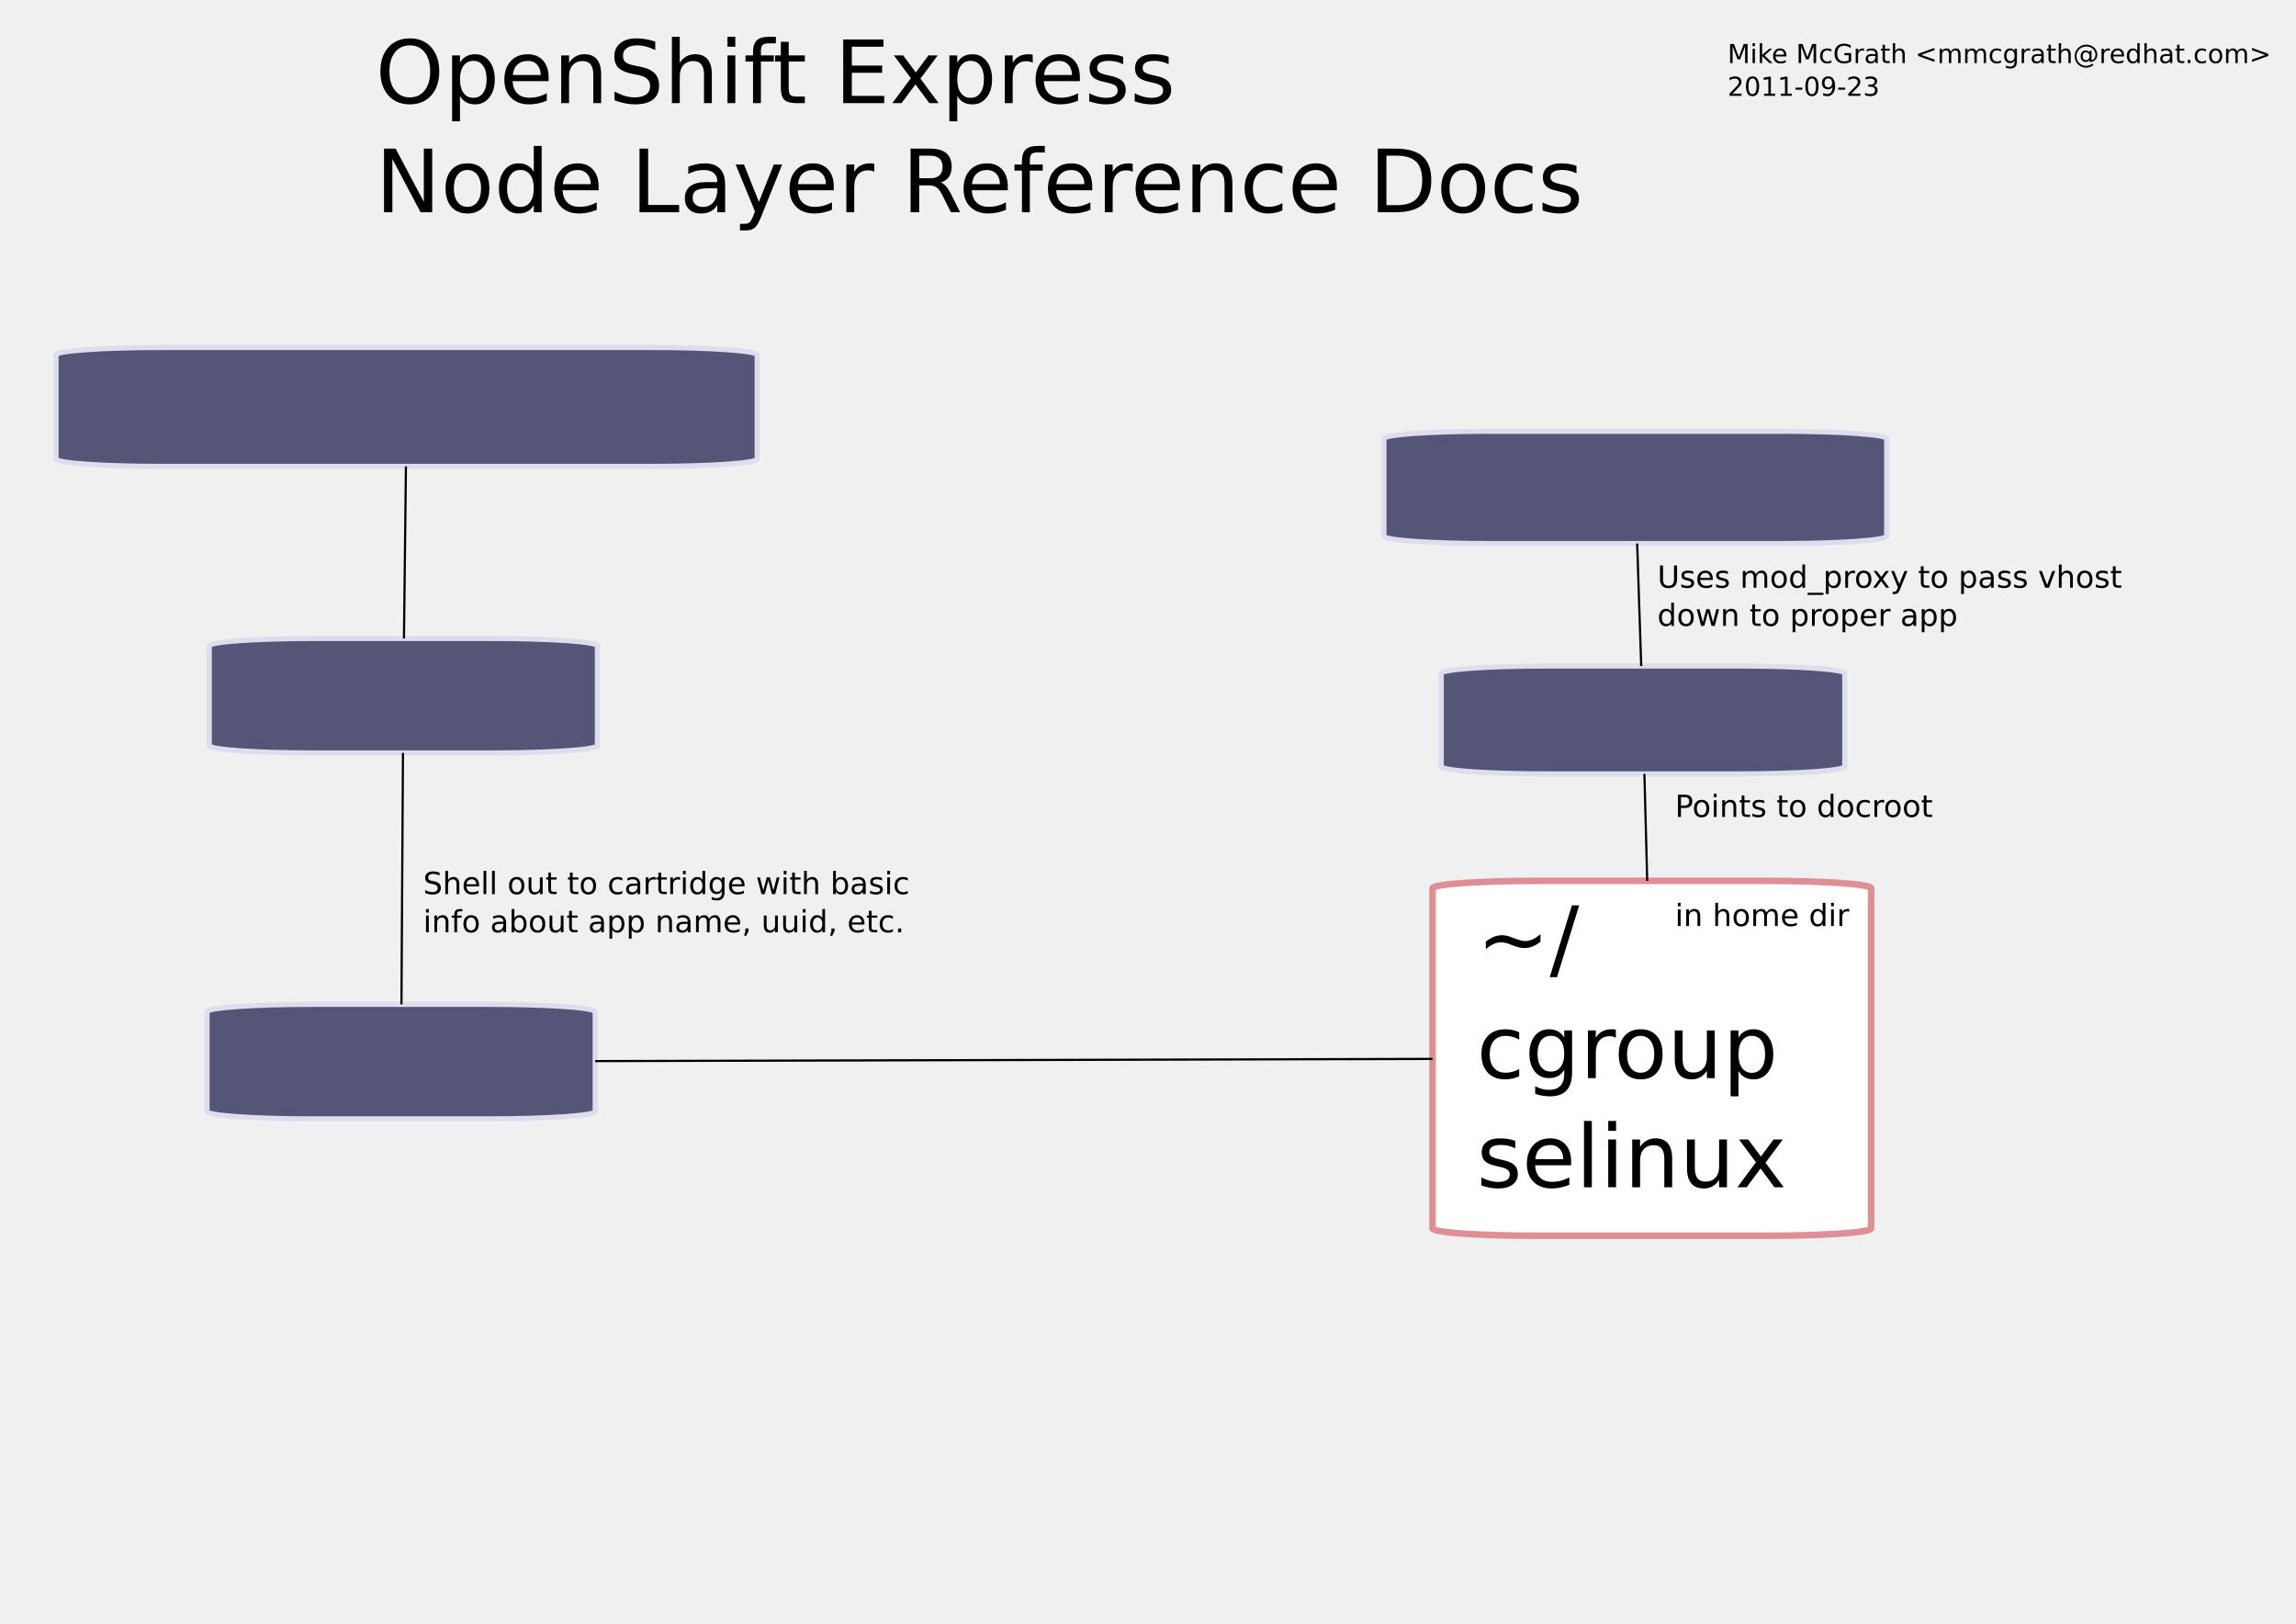
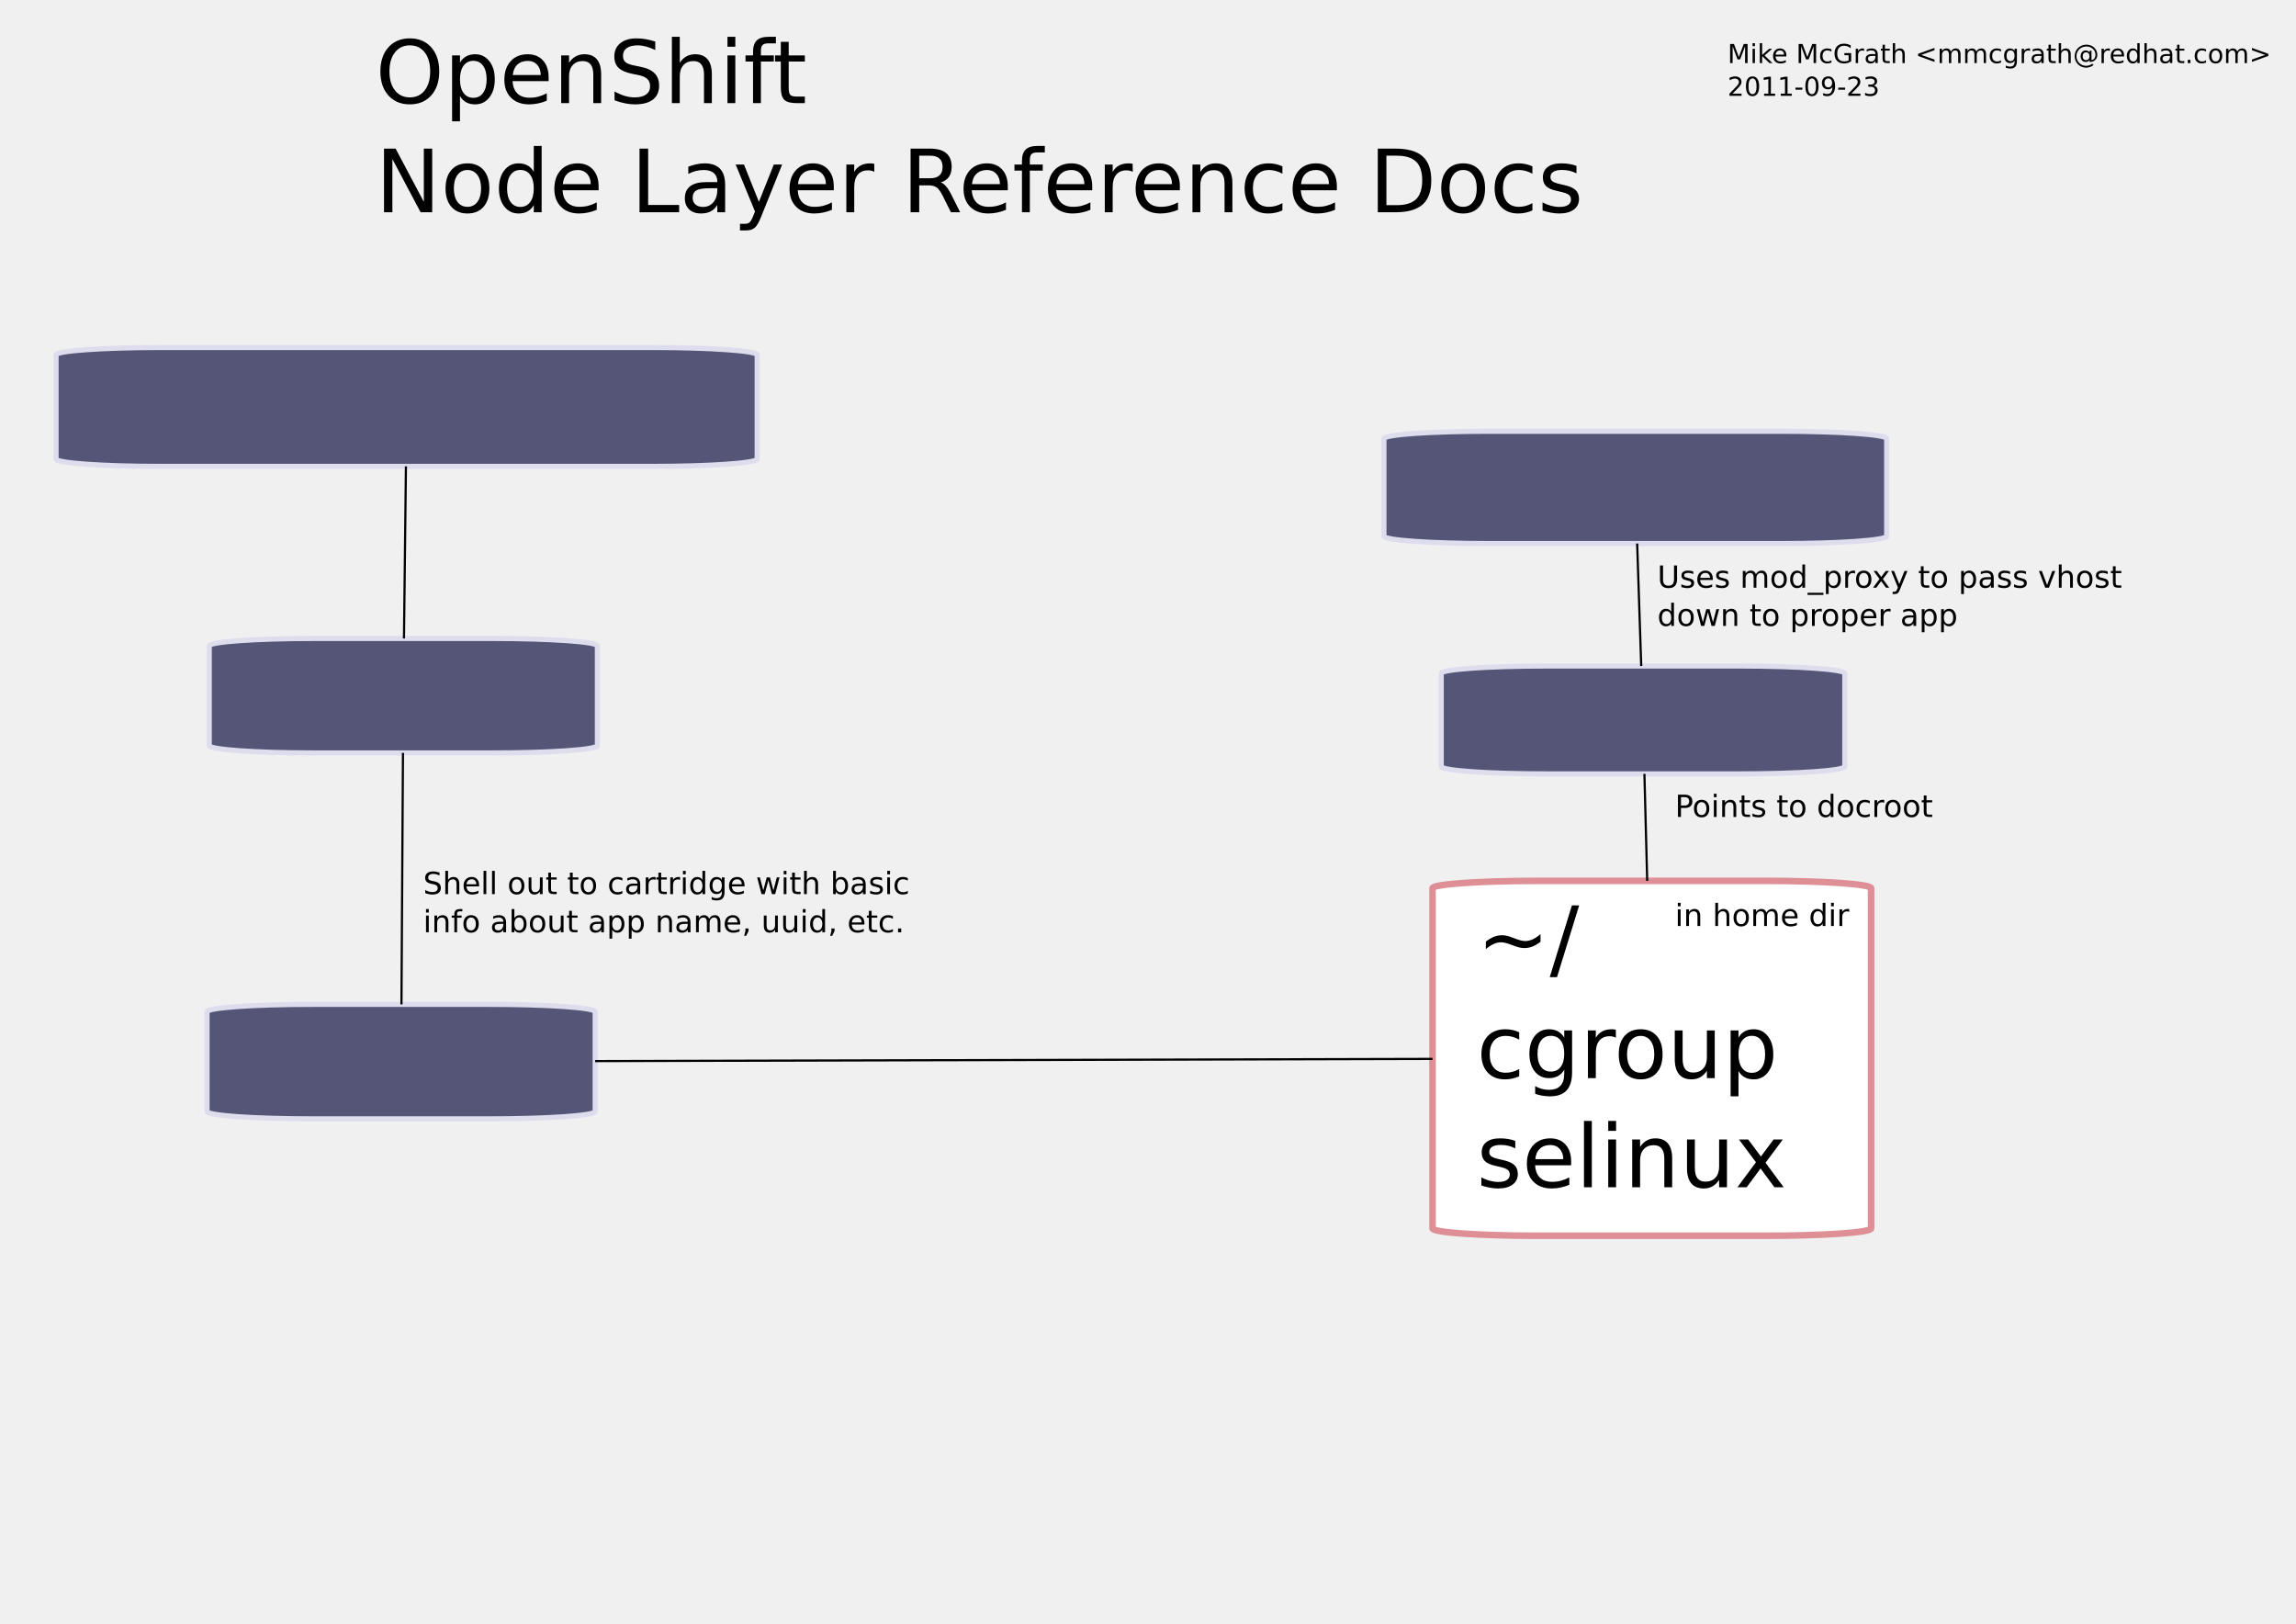
<svg xmlns="http://www.w3.org/2000/svg" width="1052.362" height="744.094" id="svg4438" version="1.1">
  <defs id="defs4440">
    <marker orient="auto" refY="0.0" refX="0.0" id="Arrow1Lstart" style="overflow:visible">
      <path id="path4150" d="M 0.0,0.0 L 5.0,-5.0 L -12.5,0.0 L 5.0,5.0 L 0.0,0.0 z " style="fill-rule:evenodd;stroke:#000000;stroke-width:1.0pt;marker-start:none" transform="scale(0.8) translate(12.5,0)" />
    </marker>
    <marker orient="auto" refY="0.0" refX="0.0" id="Arrow1Lend" style="overflow:visible;">
      <path id="path4153" d="M 0.0,0.0 L 5.0,-5.0 L -12.5,0.0 L 5.0,5.0 L 0.0,0.0 z " style="fill-rule:evenodd;stroke:#000000;stroke-width:1.0pt;marker-start:none;" transform="scale(0.8) rotate(180) translate(12.5,0)" />
    </marker>
  </defs>
  <g id="layer1" transform="translate(0,-308.2677)">
    <text xml:space="preserve" style="font-size:40px;font-style:normal;font-weight:normal;line-height:125%;letter-spacing:0px;word-spacing:0px;fill:#000000;fill-opacity:1;stroke:none;font-family:Bitstream Vera Sans" x="172.095" y="355.534" id="text6463">
-       <tspan id="tspan6465" x="172.095" y="355.534">OpenShift Express</tspan>
+       <tspan id="tspan6465" x="172.095" y="355.534">OpenShift</tspan>
      <tspan x="172.095" y="405.534" id="tspan6467">Node Layer Reference Docs</tspan>
    </text>
    <flowRoot transform="translate(272.994,655.824)" style="font-size:12px;font-style:normal;font-weight:normal;line-height:125%;letter-spacing:0px;word-spacing:0px;fill:#000000;fill-opacity:1;stroke:none;font-family:Bitstream Vera Sans" id="flowRoot5325-2" xml:space="preserve">
      <flowRegion id="flowRegion5327-2">
        <rect style="font-size:12px" y="170.328" x="21.213" height="130.31" width="363.655" id="rect5329-7" />
      </flowRegion>
      <flowPara style="font-size:18px" id="flowPara5331-7">Cartridge Responsiblity</flowPara>
      <flowPara id="flowPara5345-9">Step 1: Creates unix user and home dir</flowPara>
      <flowPara id="flowPara3609" />
      <flowPara id="flowPara3611">Step 2: Setup security and resource constraints</flowPara>
      <flowPara id="flowPara5333-1" />
      <flowPara id="flowPara5335-4">Step 3: Lays down directory structure, startup scripts</flowPara>
      <flowPara id="flowPara3605" />
      <flowPara id="flowPara3607">Step 4: Starts templated 'hello world' app</flowPara>
      <flowPara id="flowPara5337-0" />
      <flowPara id="flowPara5341-4" />
    </flowRoot>
    <text xml:space="preserve" style="font-size:12px;font-style:normal;font-weight:normal;line-height:125%;letter-spacing:0px;word-spacing:0px;fill:#000000;fill-opacity:1;stroke:none;font-family:Bitstream Vera Sans" x="791.811" y="337.178" id="text6457">
      <tspan id="tspan6459" x="791.811" y="337.178">Mike McGrath &lt;mmcgrath@redhat.com&gt;</tspan>
      <tspan x="791.811" y="352.178" id="tspan6461">2011-09-23</tspan>
    </text>
    <g id="g3696" transform="translate(-644.4773,-181.8275)">
      <g id="g3369" transform="translate(-70.71068,-40.4061)">
        <rect style="fill:#555577;fill-opacity:0.996;stroke:#ddddee;stroke-width:2.34;stroke-linejoin:round;stroke-miterlimit:4;stroke-opacity:1;stroke-dasharray:none" id="rect2985-0-5-3" width="321.334" height="54.468" x="740.894" y="689.758" rx="48.035" ry="3.379" />
        <flowRoot transform="translate(692.7169,426.2353)" xml:space="preserve" id="flowRoot3899-0-8-3" style="font-size:32px;font-style:normal;font-weight:normal;line-height:125%;letter-spacing:0px;word-spacing:0px;fill:#ffffff;fill-opacity:1;stroke:none;font-family:Bitstream Vera Sans">
          <flowRegion id="flowRegion3901-2-7-6">
            <rect id="rect3903-7-2-5" width="304.317" height="40" x="57.143" y="271.952" style="font-size:32px;fill:#ffffff;fill-opacity:1" />
          </flowRegion>
          <flowPara id="flowPara3905-9-8-4">mcollective-server</flowPara>
        </flowRoot>
      </g>
    </g>
    <flowRoot xml:space="preserve" id="flowRoot3814" style="fill:black;stroke:none;stroke-opacity:1;stroke-width:1px;stroke-linejoin:miter;stroke-linecap:butt;fill-opacity:1;font-family:Bitstream Vera Sans;font-style:normal;font-weight:normal;font-size:40px;line-height:125%;letter-spacing:0px;word-spacing:0px">
      <flowRegion id="flowRegion3816">
        <rect id="rect3818" width="274.762" height="178.797" x="409.112" y="464.282" />
      </flowRegion>
      <flowPara id="flowPara3820" />
    </flowRoot>
    <g id="g3747-9" transform="translate(165.665,64.14469)" />
    <g transform="translate(-633.8708,-61.61925)" id="g3461">
      <rect ry="3.379" rx="48.035" y="662.483" x="729.783" height="52.448" width="177.892" id="rect2985-0-5-3-9" style="fill:#555577;fill-opacity:0.996;stroke:#ddddee;stroke-width:2.34;stroke-linejoin:round;stroke-miterlimit:4;stroke-opacity:1;stroke-dasharray:none" />
      <flowRoot style="font-size:32px;font-style:normal;font-weight:normal;line-height:125%;letter-spacing:0px;word-spacing:0px;fill:#ffffff;fill-opacity:1;stroke:none;font-family:Bitstream Vera Sans" id="flowRoot3899-0-8-3-7" xml:space="preserve" transform="translate(682.6154,394.9205)">
        <flowRegion id="flowRegion3901-2-7-6-8">
          <rect style="font-size:32px;fill:#ffffff;fill-opacity:1" y="271.952" x="57.143" height="40" width="304.317" id="rect3903-7-2-5-2" />
        </flowRegion>
        <flowPara id="flowPara3905-9-8-4-5">mc-agent</flowPara>
      </flowRoot>
    </g>
    <g transform="translate(-587.4037,-53.53802)" id="g3468">
      <rect ry="3.379" rx="48.035" y="822.087" x="682.305" height="52.448" width="177.892" id="rect2985-0-5-3-9-8" style="fill:#555577;fill-opacity:0.996;stroke:#ddddee;stroke-width:2.34;stroke-linejoin:round;stroke-miterlimit:4;stroke-opacity:1;stroke-dasharray:none" />
      <flowRoot style="font-size:32px;font-style:normal;font-weight:normal;line-height:125%;letter-spacing:0px;word-spacing:0px;fill:#ffffff;fill-opacity:1;stroke:none;font-family:Bitstream Vera Sans" id="flowRoot3899-0-8-3-7-9" xml:space="preserve" transform="translate(633.1179,554.5247)">
        <flowRegion id="flowRegion3901-2-7-6-8-6">
          <rect style="font-size:32px;fill:#ffffff;fill-opacity:1" y="271.952" x="57.143" height="40" width="304.317" id="rect3903-7-2-5-2-0" />
        </flowRegion>
        <flowPara id="flowPara3905-9-8-4-5-7">cartridges</flowPara>
      </flowRoot>
    </g>
    <g id="g3563" transform="translate(-11.11168,28.28427)">
      <rect ry="3.379" rx="48.035" y="477.626" x="645.435" height="51.437" width="230.42" id="rect2985-0-5-3-9-8-8" style="fill:#555577;fill-opacity:0.996;stroke:#ddddee;stroke-width:2.34;stroke-linejoin:round;stroke-miterlimit:4;stroke-opacity:1;stroke-dasharray:none" />
      <flowRoot style="font-size:32px;font-style:normal;font-weight:normal;line-height:125%;letter-spacing:0px;word-spacing:0px;fill:#ffffff;fill-opacity:1;stroke:none;font-family:Bitstream Vera Sans" id="flowRoot3899-0-8-3-7-9-5" xml:space="preserve" transform="translate(596.2473,210.0628)">
        <flowRegion id="flowRegion3901-2-7-6-8-6-3">
          <rect style="font-size:32px;fill:#ffffff;fill-opacity:1" y="271.952" x="57.143" height="40" width="304.317" id="rect3903-7-2-5-2-0-3" />
        </flowRegion>
        <flowPara id="flowPara3905-9-8-4-5-7-8">system-httpd</flowPara>
      </flowRoot>
    </g>
    <g id="g3555" transform="translate(19.1929,23.23351)">
      <path id="path3371-8-5" d="m 702.561,622.037 0,0" style="fill:none;stroke:#000000;stroke-width:1px;stroke-linecap:butt;stroke-linejoin:miter;stroke-opacity:1" />
      <rect ry="3.379" rx="48.035" y="590.258" x="641.394" height="49.417" width="184.963" id="rect2985-0-5-3-9-8-8-4" style="fill:#555577;fill-opacity:0.996;stroke:#ddddee;stroke-width:2.34;stroke-linejoin:round;stroke-miterlimit:4;stroke-opacity:1;stroke-dasharray:none" />
      <flowRoot style="font-size:32px;font-style:normal;font-weight:normal;line-height:125%;letter-spacing:0px;word-spacing:0px;fill:#ffffff;fill-opacity:1;stroke:none;font-family:Bitstream Vera Sans" id="flowRoot3899-0-8-3-7-9-5-8" xml:space="preserve" transform="translate(592.2067,322.6947)">
        <flowRegion id="flowRegion3901-2-7-6-8-6-3-0">
          <rect style="font-size:32px;fill:#ffffff;fill-opacity:1" y="271.952" x="57.143" height="40" width="304.317" id="rect3903-7-2-5-2-0-3-8" />
        </flowRegion>
        <flowPara id="flowPara3905-9-8-4-5-7-8-1">app-httpd</flowPara>
      </flowRoot>
    </g>
    <g id="g3580">
      <rect ry="3.379" rx="48.035" transform="translate(0,308.2677)" y="403.673" x="656.599" height="162.635" width="201.02" id="rect3570" style="fill:#ffffff;fill-opacity:1;stroke:#dd888f;stroke-width:3;stroke-linejoin:round;stroke-miterlimit:4;stroke-opacity:0.941;stroke-dasharray:none" />
      <text id="text3572" y="752.347" x="676.802" style="font-size:40px;font-style:normal;font-weight:normal;line-height:125%;letter-spacing:0px;word-spacing:0px;fill:#000000;fill-opacity:1;stroke:none;font-family:Bitstream Vera Sans" xml:space="preserve">
        <tspan y="752.347" x="676.802" id="tspan3574">~/</tspan>
        <tspan id="tspan3576" y="802.347" x="676.802">cgroup</tspan>
        <tspan id="tspan3578" y="852.347" x="676.802">selinux</tspan>
      </text>
    </g>
    <path style="fill:none;stroke:#000000;stroke-width:1px;stroke-linecap:butt;stroke-linejoin:miter;stroke-opacity:1" d="m 186.061,213.724 -0.903,78.872" id="path3589" transform="translate(0,308.2677)" />
    <path style="fill:none;stroke:#000000;stroke-width:1px;stroke-linecap:butt;stroke-linejoin:miter;stroke-opacity:1" d="m 184.7,345.044 -0.694,115.238" id="path3591" transform="translate(0,308.2677)" />
    <path style="fill:none;stroke:#000000;stroke-width:1px;stroke-linecap:butt;stroke-linejoin:miter;stroke-opacity:1" d="m 272.794,486.27 383.805,-1.014" id="path3593" transform="translate(0,308.2677)" />
    <path style="fill:none;stroke:#000000;stroke-width:1px;stroke-linecap:butt;stroke-linejoin:miter;stroke-opacity:1" d="m 754.99,403.673 -1.278,-49.032" id="path3595" transform="translate(0,308.2677)" />
    <path style="fill:none;stroke:#000000;stroke-width:1px;stroke-linecap:butt;stroke-linejoin:miter;stroke-opacity:1" d="m 752.249,305.223 -1.863,-56.144" id="path3599" transform="translate(0,308.2677)" />
    <text xml:space="preserve" style="font-size:14px;font-style:normal;font-weight:normal;line-height:125%;letter-spacing:0px;word-spacing:0px;fill:#000000;fill-opacity:1;stroke:none;font-family:Bitstream Vera Sans" x="193.949" y="718.002" id="text3601">
      <tspan id="tspan3603" x="193.949" y="718.002">Shell out to cartridge with basic</tspan>
      <tspan x="193.949" y="735.502" id="tspan3625">info about app name, uuid, etc.</tspan>
    </text>
    <text xml:space="preserve" style="font-size:14px;font-style:normal;font-weight:normal;line-height:125%;letter-spacing:0px;word-spacing:0px;fill:#000000;fill-opacity:1;stroke:none;font-family:Bitstream Vera Sans" x="767.716" y="374.379" id="text3613" transform="translate(0,308.2677)">
      <tspan id="tspan3615" x="767.716" y="374.379">Points to docroot</tspan>
      <tspan x="767.716" y="424.379" id="tspan3617">in home dir</tspan>
    </text>
    <text xml:space="preserve" style="font-size:14px;font-style:normal;font-weight:normal;line-height:125%;letter-spacing:0px;word-spacing:0px;fill:#000000;fill-opacity:1;stroke:none;font-family:Bitstream Vera Sans" x="759.635" y="577.591" id="text3619">
      <tspan id="tspan3621" x="759.635" y="577.591">Uses mod_proxy to pass vhost</tspan>
      <tspan x="759.635" y="595.091" id="tspan3623">down to proper app </tspan>
    </text>
  </g>
</svg>
